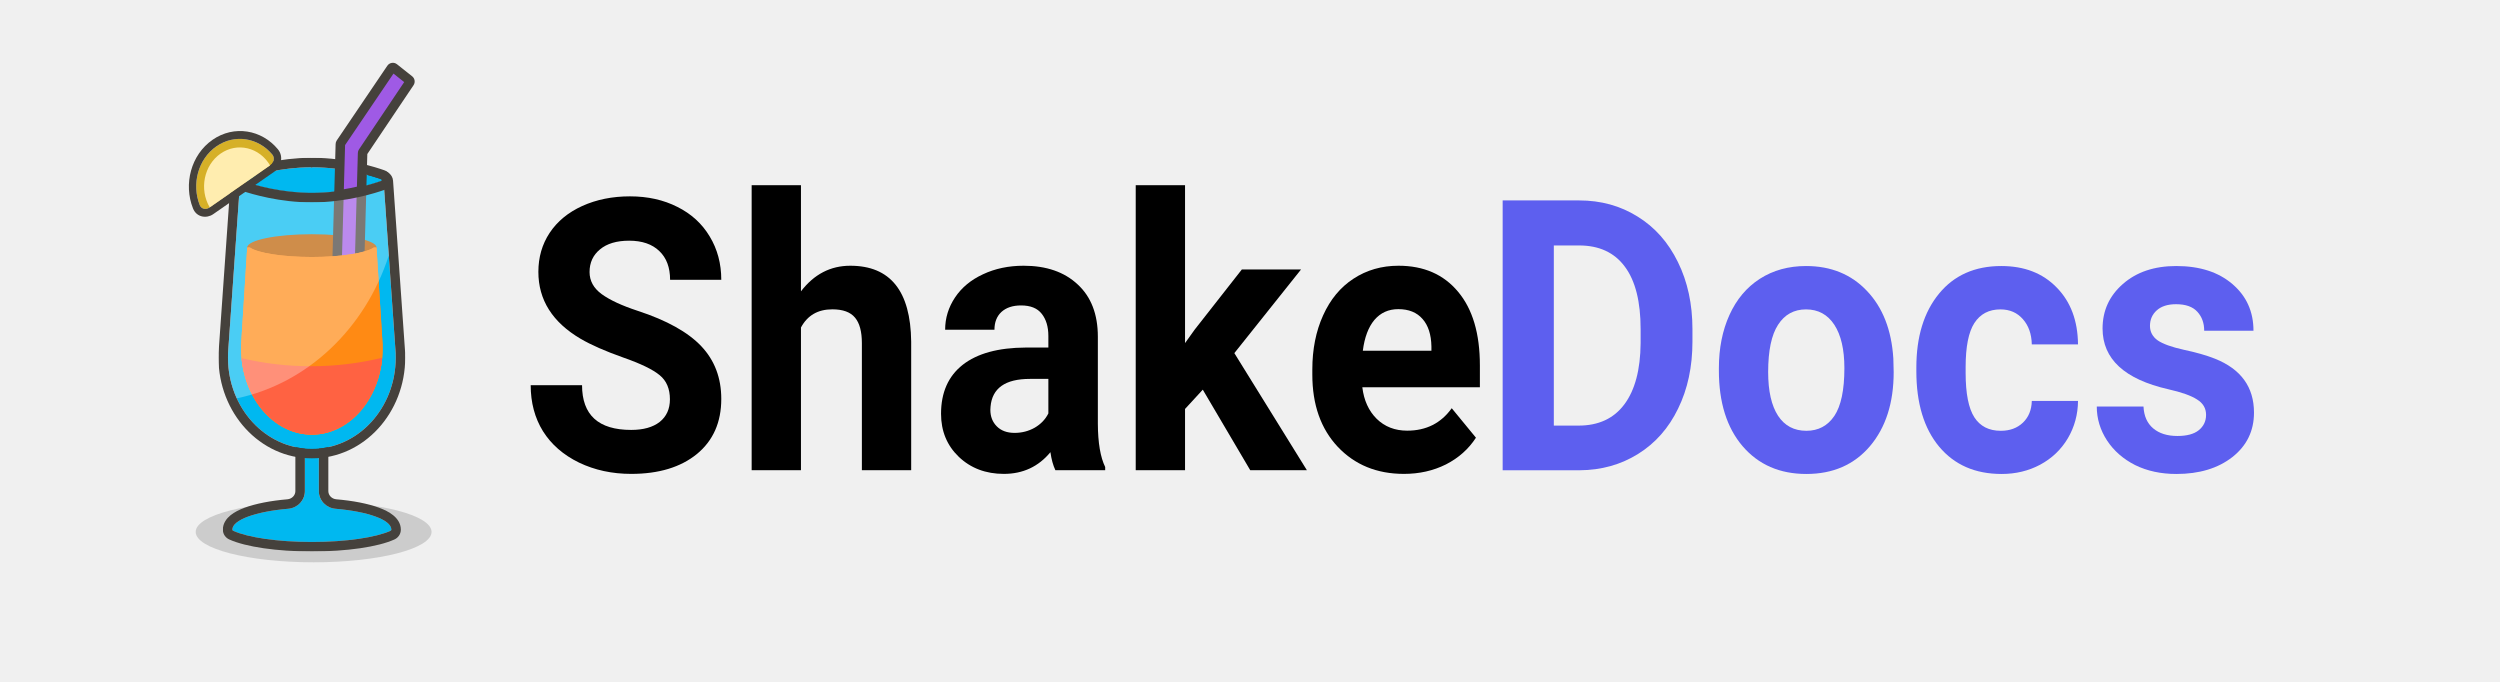
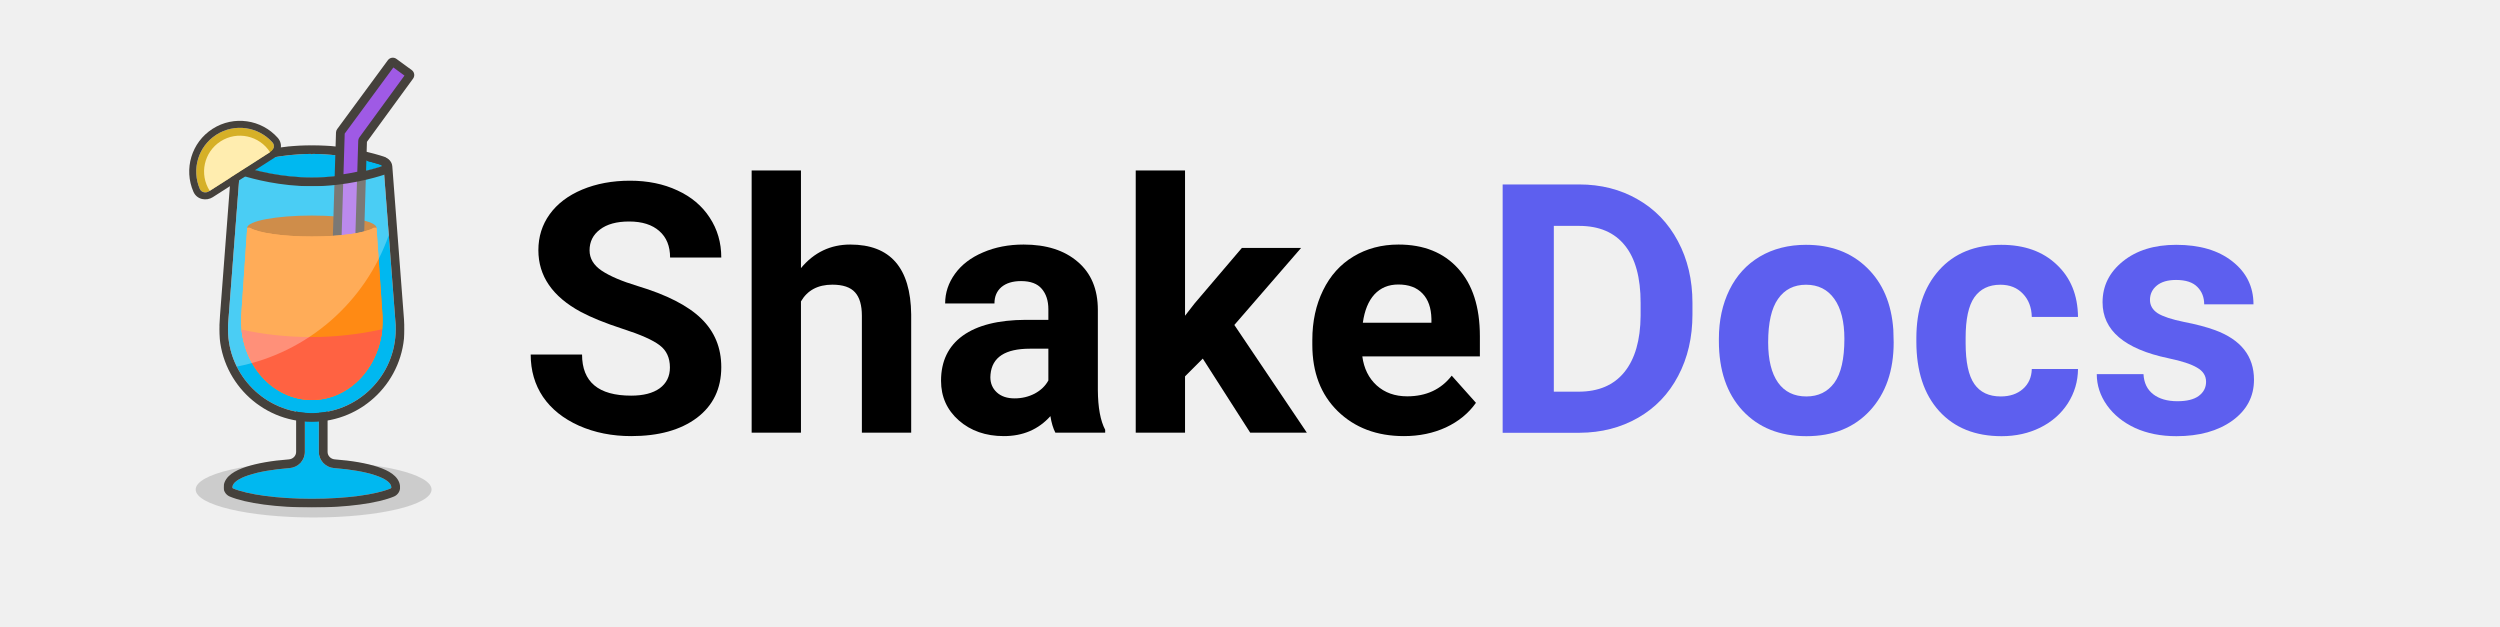
- <svg xmlns="http://www.w3.org/2000/svg" width="2632" height="717" viewBox="0 0 2632 717" fill="none">
-   <path d="M705.293 420.391C705.293 409.323 701.701 400.859 694.515 395C687.33 389.01 674.396 382.76 655.714 376.25C637.032 369.609 622.242 363.099 611.345 356.719C581.645 339.271 566.795 315.768 566.795 286.211C566.795 270.846 570.747 257.174 578.651 245.195C586.675 233.086 598.112 223.646 612.961 216.875C627.931 210.104 644.697 206.719 663.259 206.719C681.941 206.719 698.587 210.43 713.197 217.852C727.807 225.143 739.124 235.495 747.148 248.906C755.291 262.318 759.363 277.552 759.363 294.609H705.473C705.473 281.589 701.701 271.497 694.156 264.336C686.611 257.044 676.013 253.398 662.361 253.398C649.188 253.398 638.948 256.458 631.643 262.578C624.338 268.568 620.686 276.51 620.686 286.406C620.686 295.651 624.937 303.398 633.44 309.648C642.062 315.898 654.696 321.758 671.342 327.227C702 337.253 724.334 349.688 738.346 364.531C752.357 379.375 759.363 397.865 759.363 420C759.363 444.609 750.8 463.945 733.675 478.008C716.55 491.94 693.497 498.906 664.516 498.906C644.397 498.906 626.075 494.935 609.548 486.992C593.022 478.919 580.388 467.917 571.646 453.984C563.023 440.052 558.712 423.906 558.712 405.547H612.782C612.782 436.927 630.027 452.617 664.516 452.617C677.33 452.617 687.33 449.818 694.515 444.219C701.701 438.49 705.293 430.547 705.293 420.391Z" fill="black" />
-   <path d="M843.252 306.719C857.024 288.75 874.329 279.766 895.166 279.766C937.32 279.766 958.697 306.393 959.296 359.648V495H907.381V361.211C907.381 349.102 904.986 340.182 900.196 334.453C895.406 328.594 887.442 325.664 876.305 325.664C861.096 325.664 850.078 332.044 843.252 344.805V495H791.338V195H843.252V306.719Z" fill="black" />
-   <path d="M1111.09 495C1108.69 489.922 1106.95 483.607 1105.88 476.055C1093.3 491.289 1076.96 498.906 1056.84 498.906C1037.8 498.906 1021.99 492.917 1009.41 480.938C996.959 468.958 990.732 453.854 990.732 435.625C990.732 413.229 998.336 396.042 1013.55 384.062C1028.87 372.083 1050.97 366.029 1079.83 365.898H1103.72V353.789C1103.72 344.023 1101.39 336.211 1096.72 330.352C1092.16 324.492 1084.92 321.562 1074.98 321.562C1066.24 321.562 1059.35 323.841 1054.32 328.398C1049.41 332.956 1046.96 339.206 1046.96 347.148H995.043C995.043 334.909 998.516 323.581 1005.46 313.164C1012.41 302.747 1022.23 294.609 1034.92 288.75C1047.62 282.76 1061.87 279.766 1077.67 279.766C1101.63 279.766 1120.61 286.341 1134.62 299.492C1148.75 312.513 1155.82 330.872 1155.82 354.57V446.172C1155.93 466.224 1158.51 481.393 1163.54 491.68V495H1111.09ZM1068.15 455.742C1075.82 455.742 1082.88 453.919 1089.35 450.273C1095.82 446.497 1100.61 441.484 1103.72 435.234V398.906H1084.32C1058.33 398.906 1044.5 408.672 1042.83 428.203L1042.65 431.523C1042.65 438.555 1044.92 444.349 1049.47 448.906C1054.02 453.464 1060.25 455.742 1068.15 455.742Z" fill="black" />
-   <path d="M1266.29 410.234L1247.61 430.547V495H1195.69V195H1247.61V361.211L1257.67 347.148L1307.43 283.672H1369.76L1299.52 371.758L1375.87 495H1316.23L1266.29 410.234Z" fill="black" />
-   <path d="M1478.08 498.906C1449.58 498.906 1426.34 489.401 1408.38 470.391C1390.54 451.38 1381.62 426.055 1381.62 394.414V388.945C1381.62 367.721 1385.39 348.776 1392.93 332.109C1400.48 315.312 1411.13 302.422 1424.91 293.438C1438.8 284.323 1454.61 279.766 1472.33 279.766C1498.92 279.766 1519.81 288.88 1535.02 307.109C1550.35 325.339 1558.02 351.185 1558.02 384.648V407.695H1434.25C1435.92 421.497 1440.95 432.565 1449.34 440.898C1457.84 449.232 1468.56 453.398 1481.49 453.398C1501.49 453.398 1517.12 445.521 1528.38 429.766L1553.88 460.82C1546.1 472.799 1535.56 482.174 1522.27 488.945C1508.98 495.586 1494.25 498.906 1478.08 498.906ZM1472.15 325.469C1461.85 325.469 1453.47 329.245 1447 336.797C1440.65 344.349 1436.58 355.156 1434.79 369.219H1507V364.727C1506.76 352.227 1503.65 342.591 1497.66 335.82C1491.67 328.919 1483.17 325.469 1472.15 325.469Z" fill="black" />
-   <ellipse cx="330.182" cy="560" rx="124.163" ry="32" fill="black" fill-opacity="0.15" />
-   <mask id="path-3-outside-1" maskUnits="userSpaceOnUse" x="234.625" y="428.585" width="188" height="152" fill="black">
-     <rect fill="white" x="234.625" y="428.585" width="188" height="152" />
-     <path fill-rule="evenodd" clip-rule="evenodd" d="M335.678 445.943C335.678 441.879 332.384 438.585 328.321 438.585V438.585C324.257 438.585 320.963 441.879 320.963 445.943V517.098C320.963 526.871 313.146 534.788 303.408 535.621C269.351 538.535 244.625 547.266 244.625 557.585C244.625 558.127 244.969 558.59 245.463 558.815C260.804 565.799 292.148 570.585 328.321 570.585C364.493 570.585 395.837 565.799 411.179 558.815C411.672 558.59 412.016 558.127 412.016 557.585C412.016 547.266 387.29 538.535 353.233 535.621C343.495 534.788 335.678 526.871 335.678 517.098V445.943Z" />
+ <svg xmlns="http://www.w3.org/2000/svg" width="2860" height="717" viewBox="0 0 2860 717" fill="none">
+   <path d="M766.39 420.391C766.39 409.323 762.486 400.859 754.678 395C746.87 389.01 732.816 382.76 712.516 376.25C692.216 369.609 676.145 363.099 664.303 356.719C632.031 339.271 615.895 315.768 615.895 286.211C615.895 270.846 620.189 257.174 628.777 245.195C637.496 233.086 649.924 223.646 666.06 216.875C682.326 210.104 700.544 206.719 720.714 206.719C741.015 206.719 759.103 210.43 774.979 217.852C790.854 225.143 803.152 235.495 811.87 248.906C820.719 262.318 825.144 277.552 825.144 294.609H766.585C766.585 281.589 762.486 271.497 754.288 264.336C746.09 257.044 734.573 253.398 719.738 253.398C705.424 253.398 694.298 256.458 686.36 262.578C678.422 268.568 674.453 276.51 674.453 286.406C674.453 295.651 679.073 303.398 688.312 309.648C697.681 315.898 711.41 321.758 729.498 327.227C762.811 337.253 787.081 349.688 802.306 364.531C817.531 379.375 825.144 397.865 825.144 420C825.144 444.609 815.839 463.945 797.231 478.008C778.622 491.94 753.572 498.906 722.081 498.906C700.219 498.906 680.309 494.935 662.351 486.992C644.393 478.919 630.664 467.917 621.165 453.984C611.796 440.052 607.111 423.906 607.111 405.547H665.865C665.865 436.927 684.603 452.617 722.081 452.617C736.005 452.617 746.87 449.818 754.678 444.219C762.486 438.49 766.39 430.547 766.39 420.391Z" fill="black" />
+   <path d="M916.3 306.719C931.265 288.75 950.068 279.766 972.711 279.766C1018.52 279.766 1041.74 306.393 1042.4 359.648V495H985.984V361.211C985.984 349.102 983.382 340.182 978.176 334.453C972.971 328.594 964.318 325.664 952.216 325.664C935.689 325.664 923.717 332.044 916.3 344.805V495H859.888V195H916.3V306.719Z" fill="black" />
+   <path d="M1207.34 495C1204.73 489.922 1202.85 483.607 1201.67 476.055C1188.01 491.289 1170.25 498.906 1148.39 498.906C1127.7 498.906 1110.52 492.917 1096.86 480.938C1083.32 468.958 1076.55 453.854 1076.55 435.625C1076.55 413.229 1084.82 396.042 1101.34 384.062C1118 372.083 1142.01 366.029 1173.37 365.898H1199.33V353.789C1199.33 344.023 1196.79 336.211 1191.72 330.352C1186.77 324.492 1178.9 321.562 1168.1 321.562C1158.6 321.562 1151.12 323.841 1145.65 328.398C1140.32 332.956 1137.65 339.206 1137.65 347.148H1081.24C1081.24 334.909 1085.01 323.581 1092.56 313.164C1100.11 302.747 1110.78 294.609 1124.57 288.75C1138.37 282.76 1153.85 279.766 1171.03 279.766C1197.06 279.766 1217.68 286.341 1232.91 299.492C1248.26 312.513 1255.94 330.872 1255.94 354.57V446.172C1256.07 466.224 1258.87 481.393 1264.33 491.68V495H1207.34ZM1160.68 455.742C1169.01 455.742 1176.69 453.919 1183.72 450.273C1190.74 446.497 1195.95 441.484 1199.33 435.234V398.906H1178.25C1150.01 398.906 1134.98 408.672 1133.16 428.203L1132.97 431.523C1132.97 438.555 1135.44 444.349 1140.38 448.906C1145.33 453.464 1152.1 455.742 1160.68 455.742Z" fill="black" />
+   <path d="M1375.98 410.234L1355.68 430.547V495H1299.27V195H1355.68V361.211L1366.61 347.148L1420.68 283.672H1488.42L1412.09 371.758L1495.05 495H1430.25L1375.98 410.234Z" fill="black" />
+   <path d="M1606.12 498.906C1575.15 498.906 1549.9 489.401 1530.38 470.391C1510.99 451.38 1501.3 426.055 1501.3 394.414V388.945C1501.3 367.721 1505.4 348.776 1513.6 332.109C1521.79 315.312 1533.38 302.422 1548.34 293.438C1563.44 284.323 1580.61 279.766 1599.87 279.766C1628.76 279.766 1651.47 288.88 1668 307.109C1684.65 325.339 1692.98 351.185 1692.98 384.648V407.695H1558.49C1560.31 421.497 1565.78 432.565 1574.89 440.898C1584.13 449.232 1595.77 453.398 1609.83 453.398C1631.56 453.398 1648.54 445.521 1660.77 429.766L1688.49 460.82C1680.03 472.799 1668.58 482.174 1654.14 488.945C1639.69 495.586 1623.69 498.906 1606.12 498.906ZM1599.68 325.469C1588.49 325.469 1579.38 329.245 1572.35 336.797C1565.45 344.349 1561.03 355.156 1559.08 369.219H1637.55V364.727C1637.28 352.227 1633.9 342.591 1627.39 335.82C1620.89 328.919 1611.65 325.469 1599.68 325.469Z" fill="black" />
+   <ellipse cx="358.784" cy="560" rx="134.919" ry="32" fill="black" fill-opacity="0.15" />
+   <mask id="path-3-outside-1" maskUnits="userSpaceOnUse" x="255.817" y="428.584" width="202" height="152" fill="black">
+     <rect fill="white" x="255.817" y="428.584" width="202" height="152" />
+     <path fill-rule="evenodd" clip-rule="evenodd" d="M364.757 446.58C364.757 442.164 361.178 438.584 356.762 438.584V438.584C352.346 438.584 348.767 442.164 348.767 446.58V517.064C348.767 526.851 340.935 534.785 331.175 535.507C293.405 538.302 265.817 547.129 265.817 557.584C265.817 558.126 266.17 558.58 266.669 558.79C283.319 565.788 317.411 570.584 356.762 570.584C396.114 570.584 430.206 565.788 446.855 558.79C447.354 558.58 447.707 558.126 447.707 557.584C447.707 547.129 420.12 538.302 382.349 535.507C372.589 534.785 364.757 526.851 364.757 517.064V446.58Z" />
  </mask>
-   <path fill-rule="evenodd" clip-rule="evenodd" d="M335.678 445.943C335.678 441.879 332.384 438.585 328.321 438.585V438.585C324.257 438.585 320.963 441.879 320.963 445.943V517.098C320.963 526.871 313.146 534.788 303.408 535.621C269.351 538.535 244.625 547.266 244.625 557.585C244.625 558.127 244.969 558.59 245.463 558.815C260.804 565.799 292.148 570.585 328.321 570.585C364.493 570.585 395.837 565.799 411.179 558.815C411.672 558.59 412.016 558.127 412.016 557.585C412.016 547.266 387.29 538.535 353.233 535.621C343.495 534.788 335.678 526.871 335.678 517.098V445.943Z" fill="#00B8F0" />
-   <path d="M245.463 558.815L249.606 549.713L249.606 549.713L245.463 558.815ZM411.179 558.815L407.035 549.713L407.035 549.713L411.179 558.815ZM303.408 535.621L302.555 525.657L303.408 535.621ZM330.963 517.098V445.943H310.963V517.098H330.963ZM254.625 557.585C254.625 559.315 253.574 559.394 255.326 557.972C256.976 556.631 259.99 554.942 264.695 553.212C274.004 549.791 287.742 546.998 304.26 545.584L302.555 525.657C285.017 527.158 269.364 530.188 257.795 534.44C252.062 536.548 246.766 539.158 242.716 542.448C238.767 545.655 234.625 550.695 234.625 557.585H254.625ZM249.606 549.713C252.126 550.861 254.625 553.634 254.625 557.585H234.625C234.625 562.62 237.811 566.319 241.319 567.916L249.606 549.713ZM328.321 560.585C292.475 560.585 262.921 555.776 249.606 549.713L241.319 567.916C258.687 575.823 291.82 580.585 328.321 580.585V560.585ZM407.035 549.713C393.72 555.776 364.166 560.585 328.321 560.585V580.585C364.821 580.585 397.954 575.823 415.322 567.916L407.035 549.713ZM402.016 557.585C402.016 553.634 404.515 550.861 407.035 549.713L415.322 567.916C418.83 566.319 422.016 562.62 422.016 557.585H402.016ZM352.381 545.584C368.899 546.998 382.637 549.791 391.946 553.212C396.651 554.942 399.665 556.631 401.315 557.972C403.067 559.394 402.016 559.315 402.016 557.585H422.016C422.016 550.695 417.874 545.655 413.925 542.448C409.875 539.158 404.579 536.548 398.846 534.44C387.278 530.188 371.624 527.158 354.086 525.657L352.381 545.584ZM325.678 445.943V517.098H345.678V445.943H325.678ZM354.086 525.657C349.118 525.232 345.678 521.284 345.678 517.098H325.678C325.678 532.459 337.872 544.343 352.381 545.584L354.086 525.657ZM310.963 517.098C310.963 521.284 307.523 525.232 302.555 525.657L304.26 545.584C318.769 544.343 330.963 532.459 330.963 517.098H310.963ZM328.321 448.585C326.861 448.585 325.678 447.402 325.678 445.943H345.678C345.678 436.356 337.907 428.585 328.321 428.585V448.585ZM328.321 428.585C318.734 428.585 310.963 436.356 310.963 445.943H330.963C330.963 447.402 329.78 448.585 328.321 448.585V428.585Z" fill="#45413C" mask="url(#path-3-outside-1)" />
-   <mask id="path-5-outside-2" maskUnits="userSpaceOnUse" x="230.027" y="178.997" width="197" height="304" fill="black">
-     <rect fill="white" x="230.027" y="178.997" width="197" height="304" />
-     <path fill-rule="evenodd" clip-rule="evenodd" d="M402.481 190.06C403.116 189.826 403.787 190.273 403.834 190.948L416.612 372.547C416.613 372.567 416.597 372.585 416.576 372.585V372.585C416.556 372.585 416.54 372.601 416.54 372.622C416.589 373.936 416.614 375.257 416.614 376.585C416.614 429.604 377.084 472.585 328.321 472.585C279.557 472.585 240.027 429.604 240.027 376.585C240.027 375.257 240.052 373.936 240.101 372.622C240.101 372.601 240.085 372.585 240.065 372.585V372.585C240.044 372.585 240.028 372.567 240.03 372.547L252.807 190.948C252.855 190.273 253.525 189.826 254.16 190.06C260.662 192.454 291.594 203.085 328.321 203.085C365.047 203.085 395.979 192.454 402.481 190.06Z" />
+   <path fill-rule="evenodd" clip-rule="evenodd" d="M364.757 446.58C364.757 442.164 361.178 438.584 356.762 438.584V438.584C352.346 438.584 348.767 442.164 348.767 446.58V517.064C348.767 526.851 340.935 534.785 331.175 535.507C293.405 538.302 265.817 547.129 265.817 557.584C265.817 558.126 266.17 558.58 266.669 558.79C283.319 565.788 317.411 570.584 356.762 570.584C396.114 570.584 430.206 565.788 446.855 558.79C447.354 558.58 447.707 558.126 447.707 557.584C447.707 547.129 420.12 538.302 382.349 535.507C372.589 534.785 364.757 526.851 364.757 517.064V446.58Z" fill="#00B8F0" />
+   <path d="M266.669 558.79L270.544 549.571L270.544 549.571L266.669 558.79ZM446.855 558.79L450.73 568.009L450.73 568.009L446.855 558.79ZM358.767 517.064V446.58H338.767V517.064H358.767ZM275.817 557.584C275.817 559.703 274.447 559.791 276.651 558.166C278.628 556.709 282.146 554.938 287.487 553.162C298.047 549.651 313.498 546.843 331.913 545.48L330.437 525.535C311.081 526.967 293.854 529.969 281.177 534.184C274.9 536.271 269.16 538.842 264.784 542.067C260.635 545.126 255.817 550.238 255.817 557.584H275.817ZM270.544 549.571C273.126 550.657 275.817 553.458 275.817 557.584H255.817C255.817 562.793 259.214 566.504 262.794 568.009L270.544 549.571ZM356.762 560.584C317.695 560.584 285.274 555.763 270.544 549.571L262.794 568.009C281.363 575.814 317.126 580.584 356.762 580.584V560.584ZM442.981 549.571C428.25 555.762 395.829 560.584 356.762 560.584V580.584C396.398 580.584 432.161 575.814 450.73 568.009L442.981 549.571ZM437.707 557.584C437.707 553.458 440.398 550.657 442.981 549.571L450.73 568.009C454.31 566.504 457.707 562.794 457.707 557.584H437.707ZM381.611 545.48C400.026 546.843 415.478 549.651 426.037 553.162C431.378 554.938 434.896 556.709 436.873 558.166C439.077 559.791 437.707 559.703 437.707 557.584H457.707C457.707 550.238 452.889 545.126 448.74 542.067C444.364 538.842 438.624 536.271 432.347 534.184C419.67 529.969 402.443 526.967 383.087 525.535L381.611 545.48ZM354.757 446.58V517.064H374.757V446.58H354.757ZM383.087 525.535C378.21 525.174 374.757 521.281 374.757 517.064H354.757C354.757 532.421 366.968 544.396 381.611 545.48L383.087 525.535ZM338.767 517.064C338.767 521.281 335.315 525.174 330.437 525.535L331.913 545.48C346.556 544.396 358.767 532.421 358.767 517.064H338.767ZM356.762 448.584C355.655 448.584 354.757 447.687 354.757 446.58H374.757C374.757 436.641 366.701 428.584 356.762 428.584V448.584ZM356.762 428.584C346.824 428.584 338.767 436.641 338.767 446.58H358.767C358.767 447.687 357.869 448.584 356.762 448.584V428.584Z" fill="#45413C" mask="url(#path-3-outside-1)" />
+   <mask id="path-5-outside-2" maskUnits="userSpaceOnUse" x="250.82" y="178.957" width="212" height="304" fill="black">
+     <rect fill="white" x="250.82" y="178.957" width="212" height="304" />
+     <path fill-rule="evenodd" clip-rule="evenodd" d="M437.491 190.011C438.118 189.797 438.763 190.24 438.813 190.9L452.701 372.543C452.703 372.565 452.685 372.585 452.663 372.585V372.585C452.641 372.585 452.623 372.603 452.624 372.625C452.677 373.938 452.704 375.258 452.704 376.585C452.704 429.604 409.749 472.585 356.762 472.585C303.775 472.585 260.82 429.604 260.82 376.585C260.82 375.258 260.847 373.938 260.9 372.625C260.901 372.603 260.883 372.585 260.861 372.585V372.585C260.839 372.585 260.821 372.565 260.823 372.543L274.711 190.9C274.761 190.24 275.406 189.797 276.034 190.011C282.775 192.306 316.577 203.085 356.762 203.085C396.947 203.085 430.749 192.306 437.491 190.011Z" />
  </mask>
-   <path fill-rule="evenodd" clip-rule="evenodd" d="M402.481 190.06C403.116 189.826 403.787 190.273 403.834 190.948L416.612 372.547C416.613 372.567 416.597 372.585 416.576 372.585V372.585C416.556 372.585 416.54 372.601 416.54 372.622C416.589 373.936 416.614 375.257 416.614 376.585C416.614 429.604 377.084 472.585 328.321 472.585C279.557 472.585 240.027 429.604 240.027 376.585C240.027 375.257 240.052 373.936 240.101 372.622C240.101 372.601 240.085 372.585 240.065 372.585V372.585C240.044 372.585 240.028 372.567 240.03 372.547L252.807 190.948C252.855 190.273 253.525 189.826 254.16 190.06C260.662 192.454 291.594 203.085 328.321 203.085C365.047 203.085 395.979 192.454 402.481 190.06Z" fill="#00B8F0" />
-   <path d="M328.321 203.085L328.321 193.085L328.321 193.085L328.321 203.085ZM240.03 372.547L250.005 373.248L240.03 372.547ZM416.54 372.622L426.533 372.248L416.54 372.622ZM403.834 190.948L393.859 191.65L403.834 190.948ZM402.481 190.06L399.025 180.676L402.481 190.06ZM416.612 372.547L406.636 373.248L416.612 372.547ZM426.587 371.845L413.809 190.246L393.859 191.65L406.636 373.248L426.587 371.845ZM426.614 376.585C426.614 375.133 426.587 373.687 426.533 372.248L406.547 372.995C406.592 374.185 406.614 375.382 406.614 376.585H426.614ZM328.321 482.585C383.378 482.585 426.614 434.323 426.614 376.585H406.614C406.614 424.885 370.79 462.585 328.321 462.585V482.585ZM328.321 462.585C285.851 462.585 250.027 424.885 250.027 376.585H230.027C230.027 434.323 273.263 482.585 328.321 482.585V462.585ZM250.027 376.585C250.027 375.382 250.049 374.185 250.094 372.995L230.108 372.248C230.054 373.687 230.027 375.133 230.027 376.585H250.027ZM250.005 373.248L262.782 191.65L242.832 190.246L230.054 371.845L250.005 373.248ZM250.704 199.444C257.669 202.009 289.883 213.085 328.321 213.085L328.321 193.085C293.305 193.085 263.654 182.9 257.616 180.676L250.704 199.444ZM399.025 180.676C392.987 182.9 363.336 193.085 328.321 193.085V213.085C366.758 213.085 398.972 202.009 405.937 199.444L399.025 180.676ZM262.782 191.65C262.377 197.409 256.518 201.585 250.704 199.444L257.616 180.676C250.532 178.067 243.332 183.137 242.832 190.246L262.782 191.65ZM240.065 362.585C245.844 362.585 250.41 367.484 250.005 373.248L230.054 371.845C229.646 377.65 234.245 382.585 240.065 382.585V362.585ZM416.576 362.585C410.886 362.585 406.335 367.31 406.547 372.995L426.533 372.248C426.744 377.893 422.226 382.585 416.576 382.585V362.585ZM250.094 372.995C250.306 367.31 245.755 362.585 240.065 362.585V382.585C234.415 382.585 229.897 377.893 230.108 372.248L250.094 372.995ZM413.809 190.246C413.309 183.137 406.109 178.067 399.025 180.676L405.937 199.444C400.123 201.585 394.264 197.409 393.859 191.65L413.809 190.246ZM406.636 373.248C406.231 367.484 410.797 362.585 416.576 362.585V382.585C422.396 382.585 426.995 377.65 426.587 371.845L406.636 373.248Z" fill="#45413C" mask="url(#path-5-outside-2)" />
-   <ellipse cx="328.321" cy="260.585" rx="68.06" ry="14" fill="#BC5E00" />
-   <path fill-rule="evenodd" clip-rule="evenodd" d="M356.96 201.059C365.864 199.833 373.929 198.189 380.757 196.529L377.731 305.105C377.7 306.209 376.78 307.075 375.676 307.038L356.025 306.391C354.921 306.354 354.051 305.43 354.082 304.326L356.96 201.059Z" fill="#9F5AE5" />
-   <path d="M356.96 201.059L356.278 196.106L352.08 196.684L351.962 200.92L356.96 201.059ZM380.757 196.529L385.755 196.668L385.937 190.124L379.576 191.67L380.757 196.529ZM377.731 305.105L382.729 305.244L382.729 305.244L377.731 305.105ZM375.676 307.038L375.511 312.035L375.511 312.035L375.676 307.038ZM356.025 306.391L356.19 301.393L356.19 301.393L356.025 306.391ZM354.082 304.326L349.084 304.186L354.082 304.326ZM357.642 206.013C366.738 204.76 374.971 203.081 381.938 201.387L379.576 191.67C372.887 193.296 364.99 194.906 356.278 196.106L357.642 206.013ZM382.729 305.244L385.755 196.668L375.759 196.39L372.733 304.966L382.729 305.244ZM375.511 312.035C379.385 312.163 382.621 309.118 382.729 305.244L372.733 304.966C372.779 303.299 374.175 301.986 375.841 302.041L375.511 312.035ZM355.86 311.388L375.511 312.035L375.841 302.041L356.19 301.393L355.86 311.388ZM349.084 304.186C348.976 308.041 352.006 311.261 355.86 311.388L356.19 301.393C357.836 301.448 359.126 302.819 359.08 304.465L349.084 304.186ZM351.962 200.92L349.084 304.186L359.08 304.465L361.958 201.199L351.962 200.92Z" fill="#45413C" />
-   <path fill-rule="evenodd" clip-rule="evenodd" d="M263.079 260.585H260.257L253.825 363.016C253.824 363.034 253.838 363.049 253.855 363.049C253.872 363.049 253.886 363.063 253.885 363.08C253.844 364.324 253.823 365.574 253.823 366.83C253.823 416.952 287.177 457.585 328.321 457.585C369.465 457.585 402.818 416.952 402.818 366.83C402.818 365.574 402.797 364.324 402.756 363.08C402.755 363.063 402.769 363.049 402.786 363.049C402.804 363.049 402.817 363.034 402.816 363.016L396.384 260.585H393.562C385.195 266.368 359.152 270.585 328.321 270.585C297.489 270.585 271.446 266.368 263.079 260.585Z" fill="#FF8A14" />
-   <path fill-rule="evenodd" clip-rule="evenodd" d="M263.079 260.585H260.257L253.825 363.016C253.824 363.034 253.838 363.049 253.855 363.049C253.872 363.049 253.886 363.063 253.885 363.08C253.844 364.324 253.823 365.574 253.823 366.83C253.823 416.952 287.177 457.585 328.321 457.585C369.465 457.585 402.818 416.952 402.818 366.83C402.818 365.574 402.797 364.324 402.756 363.08C402.755 363.063 402.769 363.049 402.786 363.049C402.804 363.049 402.817 363.034 402.816 363.016L396.384 260.585H393.562C385.195 266.368 359.152 270.585 328.321 270.585C297.489 270.585 271.446 266.368 263.079 260.585Z" fill="#FF8A14" />
-   <path fill-rule="evenodd" clip-rule="evenodd" d="M254.292 377.073C258.469 422.373 290.019 457.585 328.321 457.585C366.749 457.585 398.381 422.139 402.39 376.622C378.257 382.489 353.161 385.585 327.401 385.585C302.309 385.585 277.847 382.648 254.292 377.073Z" fill="#FF6242" />
-   <path fill-rule="evenodd" clip-rule="evenodd" d="M249.268 419.39C243.354 406.503 240.027 391.966 240.027 376.585C240.027 375.257 240.052 373.936 240.101 372.622C240.101 372.601 240.085 372.585 240.065 372.585C240.044 372.585 240.028 372.567 240.03 372.547L252.807 190.948C252.855 190.273 253.525 189.826 254.16 190.06C260.662 192.454 291.594 203.085 328.321 203.085C365.047 203.085 395.979 192.454 402.481 190.06C403.116 189.826 403.787 190.273 403.834 190.948L409.324 268.967C384.653 345.555 323.923 403.719 249.268 419.39Z" fill="white" fill-opacity="0.29" />
-   <mask id="path-14-outside-3" maskUnits="userSpaceOnUse" x="247.031" y="166.087" width="165" height="47" fill="black">
-     <rect fill="white" x="247.031" y="166.087" width="165" height="47" />
-     <path fill-rule="evenodd" clip-rule="evenodd" d="M257.815 191.343C256.77 190.991 256.77 188.178 257.815 187.826C268.556 184.208 295.715 176.254 327.317 176.087C327.869 176.085 328.321 176.532 328.321 177.085V189.585L328.321 177.085C328.321 176.532 328.773 176.085 329.325 176.087C363.851 176.269 393.075 185.747 401.378 188.71C402.23 189.014 402.23 190.156 401.378 190.46C392.995 193.451 363.283 203.085 328.321 203.085C296.292 203.085 268.669 195 257.815 191.343Z" />
+   <path fill-rule="evenodd" clip-rule="evenodd" d="M437.491 190.011C438.118 189.797 438.763 190.24 438.813 190.9L452.701 372.543C452.703 372.565 452.685 372.585 452.663 372.585V372.585C452.641 372.585 452.623 372.603 452.624 372.625C452.677 373.938 452.704 375.258 452.704 376.585C452.704 429.604 409.749 472.585 356.762 472.585C303.775 472.585 260.82 429.604 260.82 376.585C260.82 375.258 260.847 373.938 260.9 372.625C260.901 372.603 260.883 372.585 260.861 372.585V372.585C260.839 372.585 260.821 372.565 260.823 372.543L274.711 190.9C274.761 190.24 275.406 189.797 276.034 190.011C282.775 192.306 316.577 203.085 356.762 203.085C396.947 203.085 430.749 192.306 437.491 190.011Z" fill="#00B8F0" />
+   <path d="M356.762 203.085L356.762 193.085L356.762 193.085L356.762 203.085ZM274.711 190.9L284.682 191.663L274.711 190.9ZM276.034 190.011L272.811 199.477L276.034 190.011ZM260.823 372.543L250.852 371.781L260.823 372.543ZM452.624 372.625L442.632 373.03L452.624 372.625ZM260.9 372.625L250.908 372.22L250.908 372.22L260.9 372.625ZM438.813 190.9L448.784 190.138L438.813 190.9ZM437.491 190.011L440.713 199.477L437.491 190.011ZM452.701 372.543L442.73 373.305L452.701 372.543ZM462.672 371.781L448.784 190.138L428.842 191.663L442.73 373.305L462.672 371.781ZM462.704 376.585C462.704 375.123 462.675 373.668 462.616 372.22L442.632 373.03C442.68 374.208 442.704 375.393 442.704 376.585H462.704ZM356.762 482.585C415.278 482.585 462.704 435.121 462.704 376.585H442.704C442.704 424.087 404.221 462.585 356.762 462.585V482.585ZM356.762 462.585C309.303 462.585 270.82 424.087 270.82 376.585H250.82C250.82 435.121 298.246 482.585 356.762 482.585V462.585ZM270.82 376.585C270.82 375.393 270.844 374.208 270.892 373.03L250.908 372.22C250.849 373.668 250.82 375.123 250.82 376.585H270.82ZM270.794 373.305L284.682 191.663L264.74 190.138L250.852 371.781L270.794 373.305ZM272.811 199.477C279.996 201.924 314.992 213.085 356.762 213.085L356.762 193.085C318.161 193.085 285.553 182.688 279.256 180.544L272.811 199.477ZM434.268 180.544C427.971 182.688 395.363 193.085 356.762 193.085V213.085C398.532 213.085 433.528 201.924 440.713 199.477L434.268 180.544ZM284.682 191.663C284.254 197.263 278.608 201.451 272.811 199.477L279.256 180.544C272.205 178.144 265.269 183.216 264.74 190.138L284.682 191.663ZM260.861 362.585C266.662 362.585 271.236 367.522 270.794 373.305L250.852 371.781C250.406 377.609 255.016 382.585 260.861 382.585V362.585ZM452.663 362.585C446.958 362.585 442.401 367.332 442.632 373.03L462.616 372.22C462.845 377.873 458.324 382.585 452.663 382.585V362.585ZM270.892 373.03C271.123 367.332 266.567 362.585 260.861 362.585V382.585C255.2 382.585 250.679 377.873 250.908 372.22L270.892 373.03ZM448.784 190.138C448.255 183.216 441.319 178.144 434.268 180.544L440.713 199.477C434.916 201.451 429.271 197.263 428.842 191.663L448.784 190.138ZM442.73 373.305C442.288 367.522 446.862 362.585 452.663 362.585V382.585C458.508 382.585 463.118 377.609 462.672 371.781L442.73 373.305Z" fill="#45413C" mask="url(#path-5-outside-2)" />
+   <ellipse cx="356.762" cy="260.584" rx="73.956" ry="14" fill="#BC5E00" />
+   <path fill-rule="evenodd" clip-rule="evenodd" d="M387.882 201.059C397.558 199.833 406.321 198.189 413.74 196.529L410.452 305.105C410.419 306.209 409.497 307.077 408.393 307.043L386.693 306.385C385.589 306.352 384.721 305.43 384.755 304.326L387.882 201.059Z" fill="#9F5AE5" />
+   <path d="M387.882 201.059L387.253 196.099L383.014 196.637L382.884 200.908L387.882 201.059ZM413.74 196.529L418.738 196.68L418.933 190.244L412.649 191.649L413.74 196.529ZM410.452 305.105L415.45 305.256L415.45 305.256L410.452 305.105ZM408.393 307.043L408.241 312.041L408.241 312.041L408.393 307.043ZM386.693 306.385L386.542 311.383L386.542 311.383L386.693 306.385ZM384.755 304.326L389.753 304.477L389.753 304.477L384.755 304.326ZM388.511 206.02C398.364 204.771 407.283 203.097 414.832 201.408L412.649 191.649C405.359 193.28 396.752 194.895 387.253 196.099L388.511 206.02ZM415.45 305.256L418.738 196.68L408.743 196.377L405.455 304.954L415.45 305.256ZM408.241 312.041C412.105 312.158 415.333 309.121 415.45 305.256L405.455 304.954C405.505 303.297 406.888 301.996 408.544 302.046L408.241 312.041ZM386.542 311.383L408.241 312.041L408.544 302.046L386.845 301.388L386.542 311.383ZM379.757 304.174C379.64 308.039 382.678 311.266 386.542 311.383L386.845 301.388C388.501 301.438 389.803 302.821 389.753 304.477L379.757 304.174ZM382.884 200.908L379.757 304.174L389.753 304.477L392.88 201.211L382.884 200.908Z" fill="#45413C" />
+   <path fill-rule="evenodd" clip-rule="evenodd" d="M285.869 260.584H282.803L275.813 363.013C275.812 363.032 275.827 363.048 275.846 363.048C275.864 363.048 275.879 363.064 275.878 363.082C275.833 364.325 275.811 365.575 275.811 366.83C275.811 416.952 312.054 457.585 356.762 457.585C401.47 457.585 437.713 416.952 437.713 366.83C437.713 365.575 437.69 364.325 437.645 363.082C437.645 363.064 437.659 363.048 437.678 363.048C437.697 363.048 437.712 363.032 437.711 363.013L430.721 260.584H427.655C418.563 266.367 390.264 270.584 356.762 270.584C323.26 270.584 294.961 266.367 285.869 260.584Z" fill="#FF8A14" />
+   <path fill-rule="evenodd" clip-rule="evenodd" d="M285.869 260.584H282.803L275.813 363.013C275.812 363.032 275.827 363.048 275.846 363.048C275.864 363.048 275.879 363.064 275.878 363.082C275.833 364.325 275.811 365.575 275.811 366.83C275.811 416.952 312.054 457.585 356.762 457.585C401.47 457.585 437.713 416.952 437.713 366.83C437.713 365.575 437.69 364.325 437.645 363.082C437.645 363.064 437.659 363.048 437.678 363.048C437.697 363.048 437.712 363.032 437.711 363.013L430.721 260.584H427.655C418.563 266.367 390.264 270.584 356.762 270.584C323.26 270.584 294.961 266.367 285.869 260.584Z" fill="#FF8A14" />
+   <path fill-rule="evenodd" clip-rule="evenodd" d="M276.321 377.073C280.859 422.373 315.143 457.585 356.762 457.585C398.519 457.585 432.892 422.139 437.248 376.622C411.024 382.489 383.755 385.584 355.763 385.584C328.497 385.584 301.917 382.648 276.321 377.073Z" fill="#FF6242" />
+   <path fill-rule="evenodd" clip-rule="evenodd" d="M270.862 419.39C264.435 406.503 260.82 391.966 260.82 376.585C260.82 375.258 260.847 373.938 260.9 372.625C260.901 372.603 260.883 372.585 260.861 372.585C260.839 372.585 260.821 372.565 260.823 372.543L274.711 190.9C274.761 190.24 275.406 189.797 276.034 190.011C282.775 192.306 316.577 203.085 356.762 203.085C396.947 203.085 430.749 192.306 437.491 190.011C438.118 189.797 438.763 190.24 438.813 190.9L444.782 268.967C417.974 345.555 351.983 403.718 270.862 419.39Z" fill="white" fill-opacity="0.29" />
+   <mask id="path-14-outside-3" maskUnits="userSpaceOnUse" x="269.365" y="166.087" width="178" height="47" fill="black">
+     <rect fill="white" x="269.365" y="166.087" width="178" height="47" />
+     <path fill-rule="evenodd" clip-rule="evenodd" d="M280.166 191.349C279.098 191.018 279.098 188.152 280.166 187.821C291.859 184.197 321.399 176.24 355.758 176.087C356.31 176.084 356.762 176.532 356.762 177.085V189.585L356.762 177.085C356.762 176.532 357.214 176.084 357.766 176.087C395.284 176.254 427.057 185.726 436.121 188.701C437.007 188.992 437.007 190.178 436.121 190.469C426.976 193.47 394.716 203.085 356.762 203.085C321.976 203.085 291.973 195.008 280.166 191.349Z" />
  </mask>
-   <path fill-rule="evenodd" clip-rule="evenodd" d="M257.815 191.343C256.77 190.991 256.77 188.178 257.815 187.826C268.556 184.208 295.715 176.254 327.317 176.087C327.869 176.085 328.321 176.532 328.321 177.085V189.585L328.321 177.085C328.321 176.532 328.773 176.085 329.325 176.087C363.851 176.269 393.075 185.747 401.378 188.71C402.23 189.014 402.23 190.156 401.378 190.46C392.995 193.451 363.283 203.085 328.321 203.085C296.292 203.085 268.669 195 257.815 191.343Z" fill="#00B8F0" />
-   <path d="M401.378 188.71L398.017 198.128L401.378 188.71ZM401.378 190.46L404.738 199.878L401.378 190.46ZM328.321 177.085L318.321 177.085L328.321 177.085ZM329.325 176.087L329.273 186.087L329.325 176.087ZM257.815 191.343L254.623 200.82L257.815 191.343ZM327.264 166.088C294.164 166.262 265.865 174.562 254.623 178.349L261.007 197.303C271.247 193.854 297.267 186.246 327.369 186.087L327.264 166.088ZM338.321 189.585V177.085H318.321V189.585H338.321ZM318.321 177.085L318.321 189.585L338.321 189.585L338.321 177.085L318.321 177.085ZM404.738 179.291C395.956 176.158 365.517 166.278 329.378 166.088L329.273 186.087C362.185 186.26 390.194 195.337 398.017 198.128L404.738 179.291ZM328.321 213.085C364.927 213.085 395.876 203.041 404.738 199.878L398.017 181.042C390.114 183.862 361.639 193.085 328.321 193.085V213.085ZM254.623 200.82C265.98 204.646 294.764 213.085 328.321 213.085V193.085C297.82 193.085 271.359 185.354 261.007 181.867L254.623 200.82ZM398.017 198.128C390.017 195.274 390.017 183.896 398.017 181.042L404.738 199.878C414.444 196.415 414.443 182.754 404.738 179.291L398.017 198.128ZM338.321 177.085C338.321 182.098 334.242 186.113 329.273 186.087L329.378 166.088C323.304 166.056 318.321 170.967 318.321 177.085L338.321 177.085ZM254.623 178.349C250.425 179.764 248.618 183.111 247.974 184.683C247.24 186.474 247.031 188.214 247.031 189.585C247.031 190.955 247.24 192.696 247.974 194.487C248.618 196.059 250.425 199.406 254.623 200.82L261.007 181.867C264.683 183.105 266.097 185.968 266.48 186.903C266.953 188.056 267.031 189.006 267.031 189.585C267.031 190.164 266.953 191.113 266.48 192.267C266.097 193.201 264.683 196.065 261.007 197.303L254.623 178.349ZM327.369 186.087C322.4 186.113 318.321 182.098 318.321 177.085H338.321C338.321 170.967 333.338 166.056 327.264 166.088L327.369 186.087Z" fill="#45413C" mask="url(#path-14-outside-3)" />
-   <mask id="path-16-outside-4" maskUnits="userSpaceOnUse" x="178.039" y="115.613" width="124.089" height="119.391" fill="black">
-     <rect fill="white" x="178.039" y="115.613" width="124.089" height="119.391" />
-     <path fill-rule="evenodd" clip-rule="evenodd" d="M227.784 154.107C208.538 167.486 201.543 193.845 210.286 215.94C211.931 220.096 216.754 221.122 220.382 218.6L284.731 173.863C288.359 171.341 289.527 166.15 286.747 162.783C271.97 144.883 247.03 140.727 227.784 154.107Z" />
+   <path fill-rule="evenodd" clip-rule="evenodd" d="M280.166 191.349C279.098 191.018 279.098 188.152 280.166 187.821C291.859 184.197 321.399 176.24 355.758 176.087C356.31 176.084 356.762 176.532 356.762 177.085V189.585L356.762 177.085C356.762 176.532 357.214 176.084 357.766 176.087C395.284 176.254 427.057 185.726 436.121 188.701C437.007 188.992 437.007 190.178 436.121 190.469C426.976 193.47 394.716 203.085 356.762 203.085C321.976 203.085 291.973 195.008 280.166 191.349Z" fill="#00B8F0" />
+   <path d="M436.121 188.701L439.239 179.199L436.121 188.701ZM436.121 190.469L439.239 199.97L439.239 199.97L436.121 190.469ZM356.762 177.085L346.762 177.085L356.762 177.085ZM355.713 166.087C319.974 166.246 289.377 174.497 277.206 178.269L283.126 197.372C294.341 193.897 322.824 186.234 355.802 186.087L355.713 166.087ZM366.762 189.585V177.085H346.762V189.585H366.762ZM346.762 177.085L346.762 189.585L366.762 189.585L366.762 177.085L346.762 177.085ZM439.239 179.199C429.715 176.074 396.815 166.261 357.811 166.087L357.722 186.087C393.753 186.247 424.398 195.378 433.003 198.202L439.239 179.199ZM356.762 213.085C396.228 213.085 429.634 203.122 439.239 199.97L433.003 180.967C424.318 183.817 393.204 193.085 356.762 193.085V213.085ZM277.206 200.901C289.492 204.708 320.57 213.085 356.762 213.085V193.085C323.381 193.085 294.454 185.307 283.126 181.797L277.206 200.901ZM433.003 198.202C424.713 195.482 424.713 183.688 433.003 180.967L439.239 199.97C449.301 196.668 449.301 182.502 439.239 179.199L433.003 198.202ZM366.762 177.085C366.762 182.101 362.681 186.109 357.722 186.087L357.811 166.087C351.747 166.06 346.762 170.964 346.762 177.085L366.762 177.085ZM277.206 178.269C272.883 179.608 271.002 183.016 270.334 184.619C269.578 186.435 269.365 188.202 269.365 189.585C269.365 190.967 269.578 192.735 270.334 194.551C271.002 196.153 272.883 199.561 277.206 200.901L283.126 181.797C286.914 182.971 288.395 185.897 288.796 186.858C289.285 188.033 289.365 189.001 289.365 189.585C289.365 190.168 289.285 191.136 288.796 192.311C288.395 193.273 286.914 196.198 283.126 197.372L277.206 178.269ZM355.802 186.087C350.843 186.109 346.762 182.101 346.762 177.085H366.762C366.762 170.964 361.777 166.06 355.713 166.087L355.802 186.087Z" fill="#45413C" mask="url(#path-14-outside-3)" />
+   <mask id="path-16-outside-4" maskUnits="userSpaceOnUse" x="193.987" y="116.341" width="133.252" height="118.131" fill="black">
+     <rect fill="white" x="193.987" y="116.341" width="133.252" height="118.131" />
+     <path fill-rule="evenodd" clip-rule="evenodd" d="M247.516 154.107C226.549 167.521 218.963 193.982 228.577 216.111C230.337 220.164 235.353 221.236 239.074 218.855L309.796 173.608C313.517 171.227 314.649 166.222 311.712 162.922C295.671 144.905 268.483 140.692 247.516 154.107Z" />
  </mask>
-   <path fill-rule="evenodd" clip-rule="evenodd" d="M227.784 154.107C208.538 167.486 201.543 193.845 210.286 215.94C211.931 220.096 216.754 221.122 220.382 218.6L284.731 173.863C288.359 171.341 289.527 166.15 286.747 162.783C271.97 144.883 247.03 140.727 227.784 154.107Z" fill="#D6B027" />
-   <path d="M286.747 162.783L280.894 168.372L286.747 162.783ZM217.408 212.508C210.029 193.86 216.043 171.985 231.839 161.002L223.728 147.211C201.034 162.988 193.057 193.831 203.164 219.372L217.408 212.508ZM280.676 166.967L216.327 211.704L224.437 225.496L288.787 180.759L280.676 166.967ZM231.839 161.002C247.636 150.02 268.422 153.264 280.894 168.372L292.601 157.194C275.519 136.502 246.423 131.433 223.728 147.211L231.839 161.002ZM288.787 180.759C295.706 175.949 299.02 164.97 292.601 157.194L280.894 168.372C280.781 168.235 280.666 168.018 280.607 167.757C280.552 167.511 280.565 167.313 280.589 167.191C280.631 166.975 280.709 166.944 280.676 166.967L288.787 180.759ZM203.164 219.372C206.962 228.97 217.519 230.306 224.437 225.496L216.327 211.704C216.294 211.727 216.353 211.663 216.55 211.712C216.662 211.739 216.833 211.809 217.015 211.967C217.209 212.135 217.341 212.339 217.408 212.508L203.164 219.372Z" fill="#45413C" mask="url(#path-16-outside-4)" />
-   <path fill-rule="evenodd" clip-rule="evenodd" d="M284.326 174.144C273.107 155.067 249.789 149.491 232.243 161.689C214.697 173.887 209.568 199.241 220.787 218.318L284.326 174.144Z" fill="#FFEDAF" />
-   <path fill-rule="evenodd" clip-rule="evenodd" d="M380.645 200.556L381.743 161.143C381.754 160.766 381.871 160.4 382.08 160.087L431.226 86.913C431.807 86.049 431.623 84.879 430.803 84.228L414.839 71.553C413.926 70.828 412.594 71.029 411.943 71.989L358.677 150.649C358.464 150.963 358.346 151.331 358.335 151.71L356.848 205.075C365.748 203.853 373.812 202.214 380.645 200.556Z" fill="#9F5AE5" />
-   <path d="M380.645 200.556L381.823 205.415L385.536 204.514L385.643 200.695L380.645 200.556ZM381.743 161.143L386.741 161.282L386.741 161.282L381.743 161.143ZM382.08 160.087L386.231 162.875L386.231 162.875L382.08 160.087ZM431.226 86.913L435.377 89.701L435.377 89.701L431.226 86.913ZM430.803 84.228L433.912 80.312L433.912 80.312L430.803 84.228ZM414.839 71.553L417.948 67.637L417.948 67.637L414.839 71.553ZM411.943 71.989L416.083 74.793L416.083 74.793L411.943 71.989ZM358.677 150.649L354.537 147.845L354.537 147.845L358.677 150.649ZM358.335 151.71L353.337 151.571L353.337 151.571L358.335 151.71ZM356.848 205.075L351.85 204.936L351.686 210.83L357.528 210.028L356.848 205.075ZM385.643 200.695L386.741 161.282L376.745 161.003L375.647 200.417L385.643 200.695ZM386.741 161.282C386.725 161.848 386.55 162.401 386.231 162.875L377.93 157.3C377.191 158.399 376.782 159.683 376.745 161.003L386.741 161.282ZM386.231 162.875L435.377 89.701L427.076 84.126L377.93 157.3L386.231 162.875ZM435.377 89.701C437.423 86.656 436.758 82.572 433.912 80.312L427.694 88.144C426.487 87.186 426.192 85.442 427.076 84.126L435.377 89.701ZM433.912 80.312L417.948 67.637L411.73 75.468L427.694 88.144L433.912 80.312ZM417.948 67.637C414.775 65.118 410.1 65.794 407.803 69.186L416.083 74.793C415.088 76.263 413.077 76.538 411.73 75.468L417.948 67.637ZM407.803 69.186L354.537 147.845L362.817 153.452L416.083 74.793L407.803 69.186ZM354.537 147.845C353.789 148.949 353.374 150.242 353.337 151.571L363.333 151.85C363.318 152.419 363.14 152.976 362.817 153.452L354.537 147.845ZM353.337 151.571L351.85 204.936L361.846 205.214L363.333 151.85L353.337 151.571ZM357.528 210.028C366.62 208.781 374.851 207.107 381.823 205.415L379.466 195.697C372.773 197.321 364.877 198.926 356.168 200.121L357.528 210.028Z" fill="#45413C" />
-   <path d="M1582 495.098V211H1662.43C1685.41 211 1705.93 216.659 1724.01 227.976C1742.2 239.163 1756.38 255.163 1766.55 275.976C1776.73 296.659 1781.81 320.203 1781.81 346.61V359.683C1781.81 386.089 1776.79 409.569 1766.73 430.122C1756.8 450.675 1742.74 466.61 1724.55 477.927C1706.35 489.244 1685.83 494.967 1662.97 495.098H1582ZM1635.86 258.415V448.073H1661.89C1682.95 448.073 1699.05 440.593 1710.18 425.634C1721.31 410.675 1727 389.276 1727.24 361.439V346.415C1727.24 317.537 1721.73 295.683 1710.72 280.854C1699.71 265.894 1683.61 258.415 1662.43 258.415H1635.86Z" fill="#5D5FEF" />
-   <path d="M1809.64 387.585C1809.64 366.642 1813.35 347.976 1820.77 331.585C1828.19 315.195 1838.84 302.512 1852.73 293.537C1866.73 284.561 1882.95 280.073 1901.38 280.073C1927.59 280.073 1948.96 288.789 1965.47 306.22C1982.11 323.65 1991.38 347.325 1993.3 377.244L1993.66 391.683C1993.66 424.073 1985.34 450.089 1968.7 469.732C1952.07 489.244 1929.75 499 1901.74 499C1873.73 499 1851.35 489.244 1834.6 469.732C1817.96 450.22 1809.64 423.683 1809.64 390.122V387.585ZM1861.52 391.683C1861.52 411.715 1865 427.065 1871.94 437.732C1878.88 448.268 1888.81 453.537 1901.74 453.537C1914.31 453.537 1924.12 448.333 1931.18 437.927C1938.24 427.39 1941.77 410.61 1941.77 387.585C1941.77 367.943 1938.24 352.724 1931.18 341.927C1924.12 331.13 1914.19 325.732 1901.38 325.732C1888.69 325.732 1878.88 331.13 1871.94 341.927C1865 352.593 1861.52 369.179 1861.52 391.683Z" fill="#5D5FEF" />
-   <path d="M2106.4 453.537C2115.98 453.537 2123.76 450.675 2129.74 444.951C2135.72 439.228 2138.84 431.618 2139.08 422.122H2187.73C2187.61 436.431 2184.02 449.569 2176.96 461.537C2169.89 473.374 2160.2 482.61 2147.87 489.244C2135.66 495.748 2122.14 499 2107.3 499C2079.53 499 2057.63 489.439 2041.59 470.317C2025.55 451.065 2017.53 424.528 2017.53 390.707V387C2017.53 354.48 2025.49 328.528 2041.41 309.146C2057.33 289.764 2079.17 280.073 2106.94 280.073C2131.24 280.073 2150.68 287.618 2165.29 302.707C2180.01 317.667 2187.49 337.634 2187.73 362.61H2139.08C2138.84 351.683 2135.72 342.837 2129.74 336.073C2123.76 329.179 2115.86 325.732 2106.04 325.732C2093.95 325.732 2084.8 330.545 2078.57 340.171C2072.47 349.667 2069.42 365.146 2069.42 386.61V392.463C2069.42 414.187 2072.47 429.797 2078.57 439.293C2084.68 448.789 2093.95 453.537 2106.4 453.537Z" fill="#5D5FEF" />
-   <path d="M2322.55 436.756C2322.55 429.862 2319.38 424.463 2313.04 420.561C2306.81 416.528 2296.76 412.951 2282.88 409.829C2236.68 399.293 2213.58 377.959 2213.58 345.829C2213.58 327.098 2220.7 311.488 2234.94 299C2249.31 286.382 2268.04 280.073 2291.14 280.073C2315.79 280.073 2335.48 286.382 2350.2 299C2365.04 311.618 2372.46 328.008 2372.46 348.171H2320.58C2320.58 340.106 2318.18 333.472 2313.4 328.268C2308.61 322.935 2301.13 320.268 2290.96 320.268C2282.22 320.268 2275.46 322.415 2270.67 326.707C2265.88 331 2263.49 336.463 2263.49 343.098C2263.49 349.341 2266.18 354.415 2271.57 358.317C2277.07 362.089 2286.29 365.407 2299.21 368.268C2312.14 371 2323.03 374.122 2331.89 377.634C2359.3 388.561 2373 407.488 2373 434.415C2373 453.667 2365.4 469.276 2350.2 481.244C2335 493.081 2315.37 499 2291.31 499C2275.04 499 2260.56 495.878 2247.87 489.634C2235.3 483.26 2225.43 474.61 2218.25 463.683C2211.07 452.626 2207.48 440.724 2207.48 427.976H2256.67C2257.14 437.992 2260.56 445.667 2266.9 451C2273.24 456.333 2281.74 459 2292.39 459C2302.33 459 2309.81 456.984 2314.83 452.951C2319.98 448.789 2322.55 443.39 2322.55 436.756Z" fill="#5D5FEF" />
+   <path fill-rule="evenodd" clip-rule="evenodd" d="M247.516 154.107C226.549 167.521 218.963 193.982 228.577 216.111C230.337 220.164 235.353 221.236 239.074 218.855L309.796 173.608C313.517 171.227 314.649 166.222 311.712 162.922C295.671 144.905 268.483 140.692 247.516 154.107Z" fill="#D6B027" />
+   <path d="M311.712 162.922L305.739 168.245L311.712 162.922ZM235.912 212.92C227.838 194.337 234.221 172.11 251.824 160.848L243.208 147.365C218.877 162.932 210.087 193.627 221.241 219.303L235.912 212.92ZM305.488 166.867L234.767 212.114L243.382 225.596L314.103 180.349L305.488 166.867ZM251.824 160.848C269.427 149.585 292.268 153.115 305.739 168.245L317.684 157.599C299.073 136.694 267.539 131.799 243.208 147.365L251.824 160.848ZM314.103 180.349C321.197 175.811 324.479 165.231 317.684 157.599L305.739 168.245C305.618 168.109 305.494 167.896 305.428 167.639C305.366 167.397 305.377 167.203 305.4 167.084C305.441 166.874 305.522 166.845 305.488 166.867L314.103 180.349ZM221.241 219.303C225.314 228.677 236.289 230.134 243.382 225.596L234.767 212.114C234.732 212.136 234.793 212.074 235.001 212.125C235.119 212.154 235.299 212.226 235.492 212.383C235.698 212.551 235.839 212.754 235.912 212.92L221.241 219.303Z" fill="#45413C" mask="url(#path-16-outside-4)" />
+   <path fill-rule="evenodd" clip-rule="evenodd" d="M308.957 174.144C296.766 155.067 271.428 149.491 252.362 161.689C233.296 173.887 227.723 199.241 239.914 218.318L308.957 174.144Z" fill="#FFEDAF" />
+   <path fill-rule="evenodd" clip-rule="evenodd" d="M413.619 200.556L414.811 161.184C414.823 160.781 414.957 160.391 415.195 160.066L468.522 86.996C469.173 86.104 468.978 84.853 468.086 84.202L450.547 71.386C449.658 70.736 448.41 70.928 447.756 71.816L389.764 150.627C389.523 150.954 389.388 151.346 389.376 151.752L387.761 205.075C397.432 203.853 406.194 202.214 413.619 200.556Z" fill="#9F5AE5" />
+   <path d="M413.619 200.556L414.708 205.436L418.499 204.59L418.616 200.707L413.619 200.556ZM414.811 161.184L419.809 161.335L419.809 161.335L414.811 161.184ZM415.195 160.066L411.156 157.118L411.156 157.118L415.195 160.066ZM468.522 86.996L472.561 89.943L472.561 89.943L468.522 86.996ZM468.086 84.202L471.036 80.165L471.036 80.165L468.086 84.202ZM450.547 71.386L453.497 67.349L453.497 67.349L450.547 71.386ZM447.756 71.816L451.784 74.779L451.784 74.779L447.756 71.816ZM389.764 150.627L385.737 147.664L385.737 147.664L389.764 150.627ZM389.376 151.752L394.373 151.903L394.373 151.903L389.376 151.752ZM387.761 205.075L382.763 204.923L382.586 210.768L388.387 210.035L387.761 205.075ZM418.616 200.707L419.809 161.335L409.813 161.033L408.621 200.405L418.616 200.707ZM419.809 161.335C419.79 161.94 419.59 162.525 419.233 163.013L411.156 157.118C410.324 158.258 409.856 159.622 409.813 161.033L419.809 161.335ZM419.233 163.013L472.561 89.943L464.483 84.048L411.156 157.118L419.233 163.013ZM472.561 89.943C474.839 86.822 474.156 82.445 471.036 80.165L465.137 88.239C463.799 87.262 463.507 85.386 464.483 84.048L472.561 89.943ZM471.036 80.165L453.497 67.349L447.597 75.423L465.137 88.239L471.036 80.165ZM453.497 67.349C450.383 65.074 446.015 65.746 443.729 68.852L451.784 74.779C450.804 76.11 448.932 76.398 447.597 75.423L453.497 67.349ZM443.729 68.852L385.737 147.664L393.791 153.591L451.784 74.779L443.729 68.852ZM385.737 147.664C384.895 148.808 384.421 150.181 384.378 151.601L394.373 151.903C394.355 152.512 394.152 153.1 393.791 153.591L385.737 147.664ZM384.378 151.601L382.763 204.923L392.758 205.226L394.373 151.903L384.378 151.601ZM388.387 210.035C398.235 208.791 407.154 207.122 414.708 205.436L412.529 195.676C405.235 197.305 396.628 198.915 387.134 200.114L388.387 210.035Z" fill="#45413C" />
+   <path d="M1719.04 495.098V211H1806.44C1831.41 211 1853.71 216.659 1873.35 227.976C1893.12 239.163 1908.53 255.163 1919.58 275.976C1930.64 296.659 1936.17 320.203 1936.17 346.61V359.683C1936.17 386.089 1930.7 409.569 1919.78 430.122C1908.99 450.675 1893.7 466.61 1873.94 477.927C1854.17 489.244 1831.86 494.967 1807.02 495.098H1719.04ZM1777.57 258.415V448.073H1805.85C1828.74 448.073 1846.23 440.593 1858.33 425.634C1870.42 410.675 1876.6 389.276 1876.86 361.439V346.415C1876.86 317.537 1870.88 295.683 1858.91 280.854C1846.95 265.894 1829.46 258.415 1806.44 258.415H1777.57Z" fill="#5D5FEF" />
+   <path d="M1966.4 387.585C1966.4 366.642 1970.44 347.976 1978.5 331.585C1986.56 315.195 1998.14 302.512 2013.22 293.537C2028.44 284.561 2046.06 280.073 2066.09 280.073C2094.57 280.073 2117.79 288.789 2135.73 306.22C2153.81 323.65 2163.89 347.325 2165.97 377.244L2166.36 391.683C2166.36 424.073 2157.32 450.089 2139.24 469.732C2121.17 489.244 2096.91 499 2066.48 499C2036.05 499 2011.73 489.244 1993.52 469.732C1975.44 450.22 1966.4 423.683 1966.4 390.122V387.585ZM2022.78 391.683C2022.78 411.715 2026.55 427.065 2034.1 437.732C2041.64 448.268 2052.43 453.537 2066.48 453.537C2080.14 453.537 2090.8 448.333 2098.47 437.927C2106.15 427.39 2109.98 410.61 2109.98 387.585C2109.98 367.943 2106.15 352.724 2098.47 341.927C2090.8 331.13 2080.01 325.732 2066.09 325.732C2052.3 325.732 2041.64 331.13 2034.1 341.927C2026.55 352.593 2022.78 369.179 2022.78 391.683Z" fill="#5D5FEF" />
+   <path d="M2288.87 453.537C2299.27 453.537 2307.73 450.675 2314.23 444.951C2320.73 439.228 2324.11 431.618 2324.37 422.122H2377.24C2377.11 436.431 2373.21 449.569 2365.54 461.537C2357.86 473.374 2347.33 482.61 2333.93 489.244C2320.67 495.748 2305.97 499 2289.85 499C2259.67 499 2235.87 489.439 2218.45 470.317C2201.02 451.065 2192.31 424.528 2192.31 390.707V387C2192.31 354.48 2200.95 328.528 2218.25 309.146C2235.55 289.764 2259.28 280.073 2289.46 280.073C2315.86 280.073 2336.99 287.618 2352.86 302.707C2368.85 317.667 2376.98 337.634 2377.24 362.61H2324.37C2324.11 351.683 2320.73 342.837 2314.23 336.073C2307.73 329.179 2299.14 325.732 2288.48 325.732C2275.34 325.732 2265.4 330.545 2258.63 340.171C2252 349.667 2248.68 365.146 2248.68 386.61V392.463C2248.68 414.187 2252 429.797 2258.63 439.293C2265.27 448.789 2275.34 453.537 2288.87 453.537Z" fill="#5D5FEF" />
+   <path d="M2523.75 436.756C2523.75 429.862 2520.3 424.463 2513.41 420.561C2506.64 416.528 2495.72 412.951 2480.63 409.829C2430.43 399.293 2405.33 377.959 2405.33 345.829C2405.33 327.098 2413.07 311.488 2428.55 299C2444.15 286.382 2464.51 280.073 2489.61 280.073C2516.4 280.073 2537.79 286.382 2553.79 299C2569.92 311.618 2577.98 328.008 2577.98 348.171H2521.6C2521.6 340.106 2519 333.472 2513.8 328.268C2508.6 322.935 2500.47 320.268 2489.41 320.268C2479.92 320.268 2472.57 322.415 2467.37 326.707C2462.17 331 2459.57 336.463 2459.57 343.098C2459.57 349.341 2462.49 354.415 2468.34 358.317C2474.33 362.089 2484.34 365.407 2498.39 368.268C2512.43 371 2524.27 374.122 2533.89 377.634C2563.67 388.561 2578.56 407.488 2578.56 434.415C2578.56 453.667 2570.31 469.276 2553.79 481.244C2537.27 493.081 2515.94 499 2489.8 499C2472.12 499 2456.38 495.878 2442.59 489.634C2428.94 483.26 2418.21 474.61 2410.41 463.683C2402.6 452.626 2398.7 440.724 2398.7 427.976H2452.15C2452.67 437.992 2456.38 445.667 2463.27 451C2470.16 456.333 2479.4 459 2490.97 459C2501.77 459 2509.9 456.984 2515.36 452.951C2520.95 448.789 2523.75 443.39 2523.75 436.756Z" fill="#5D5FEF" />
</svg>
